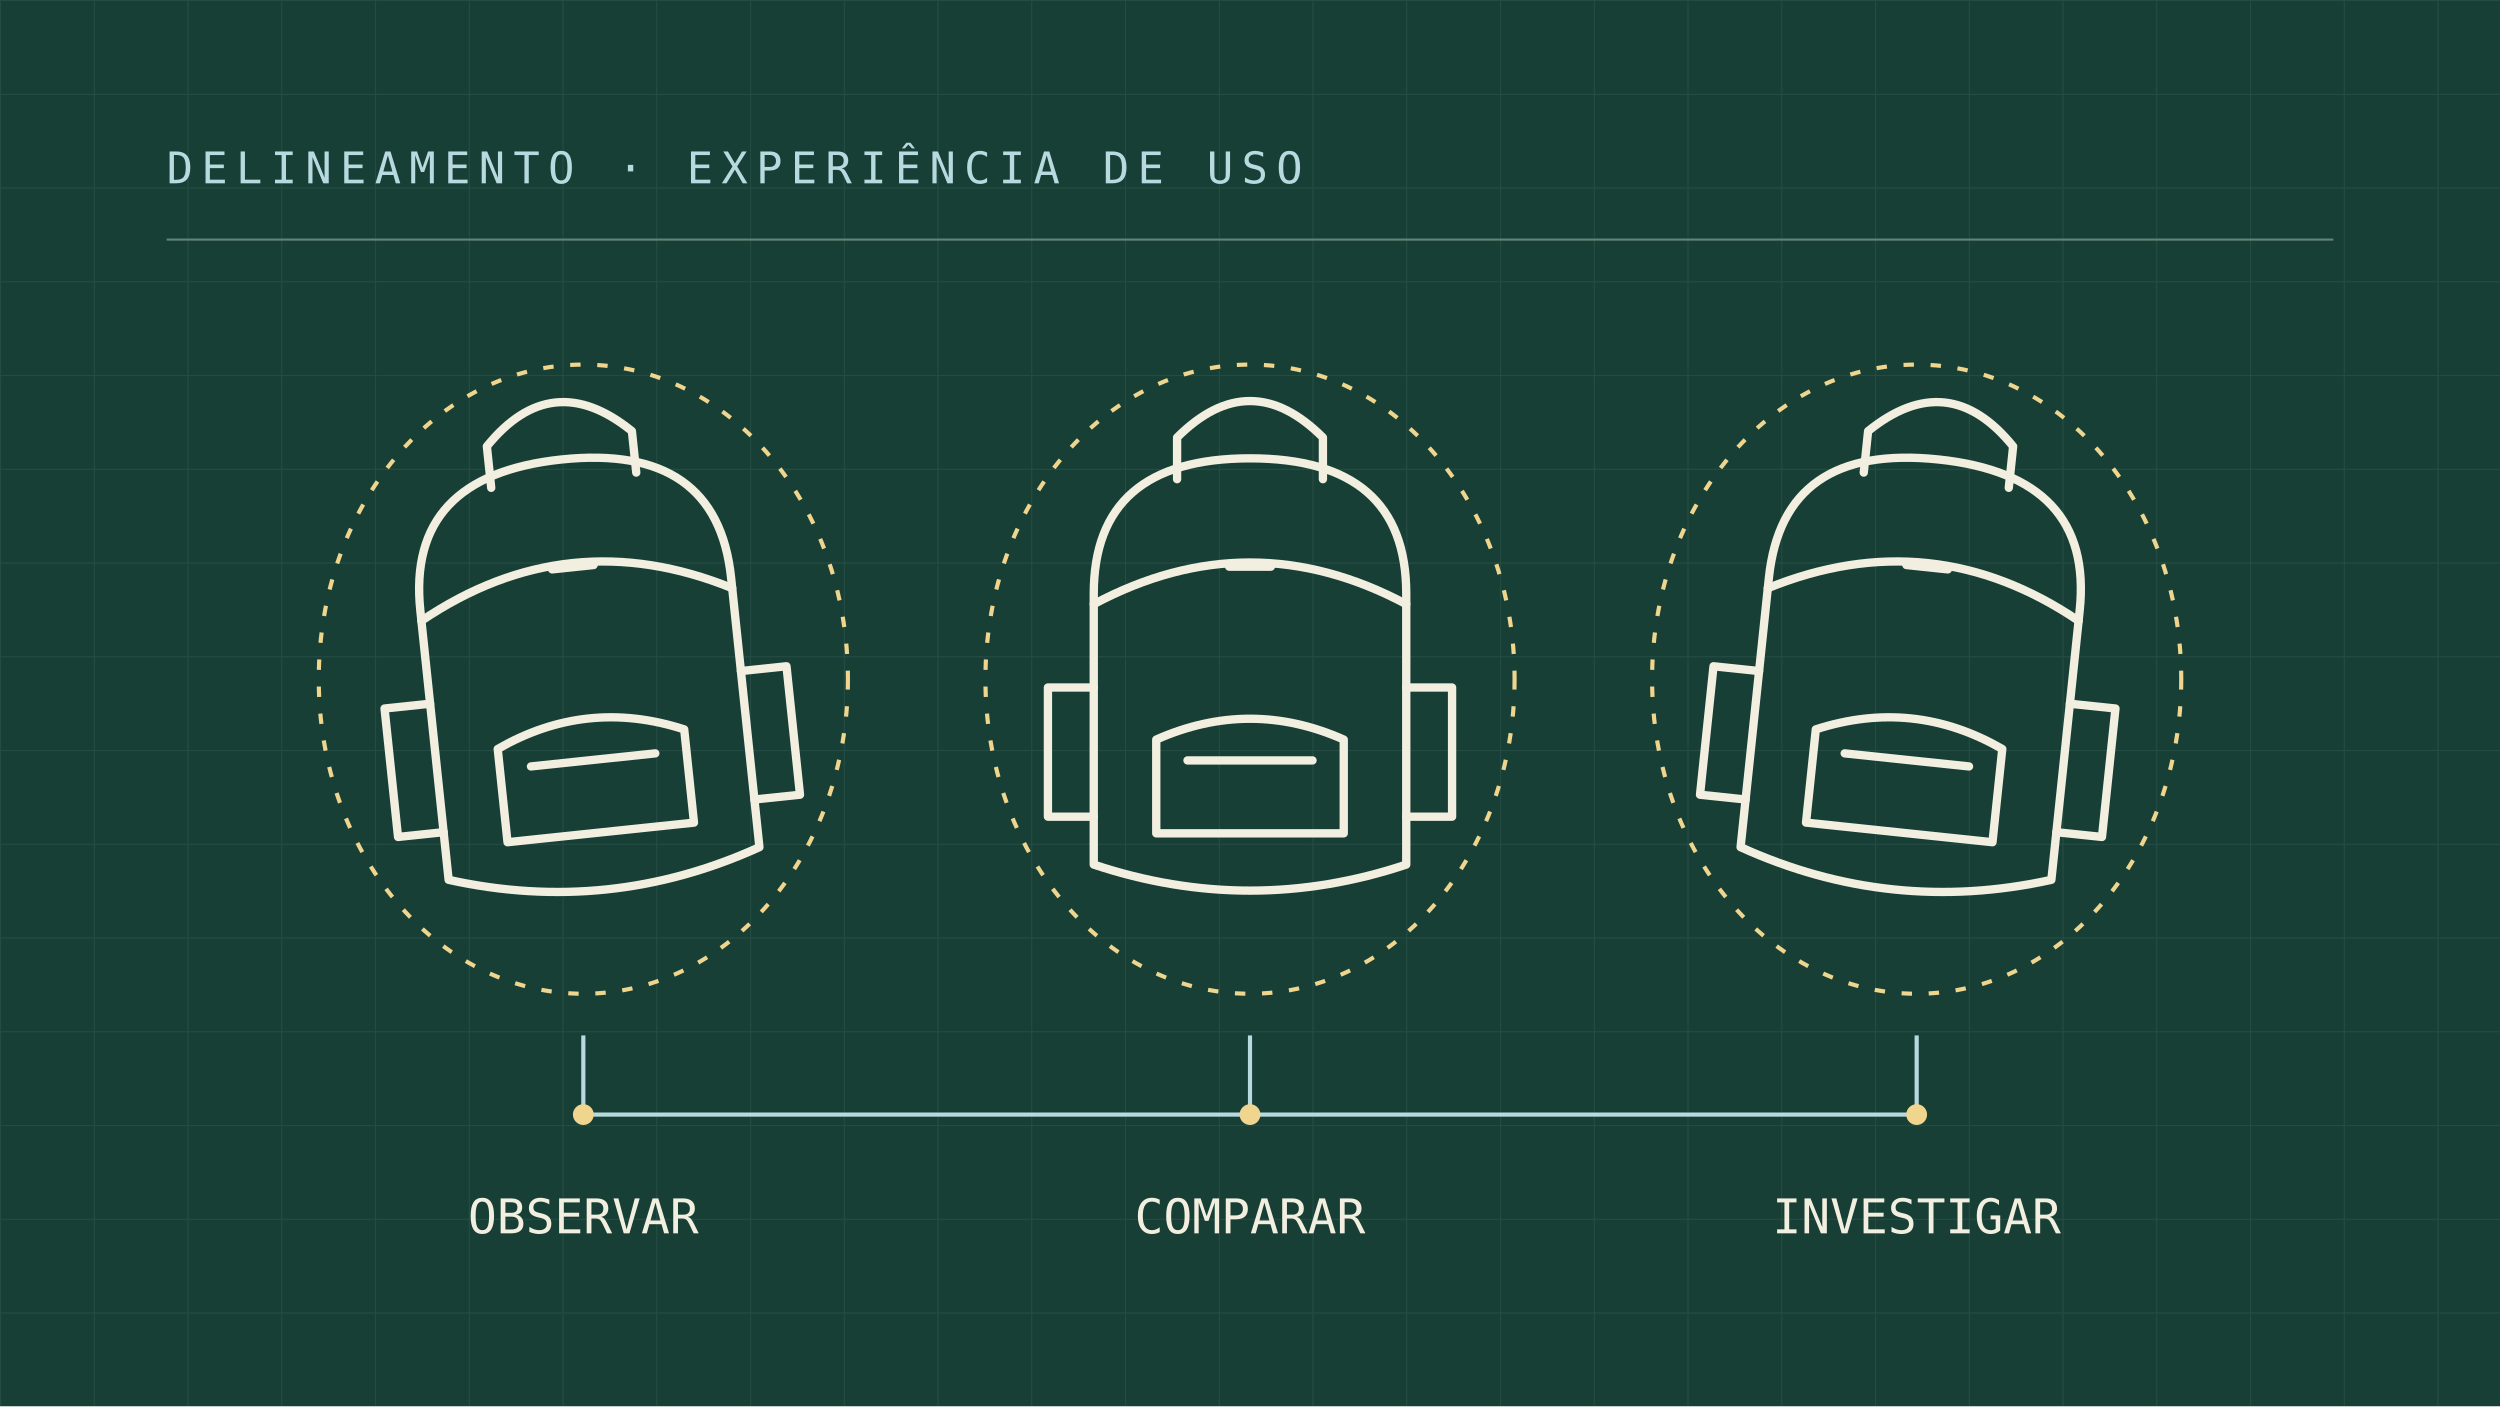
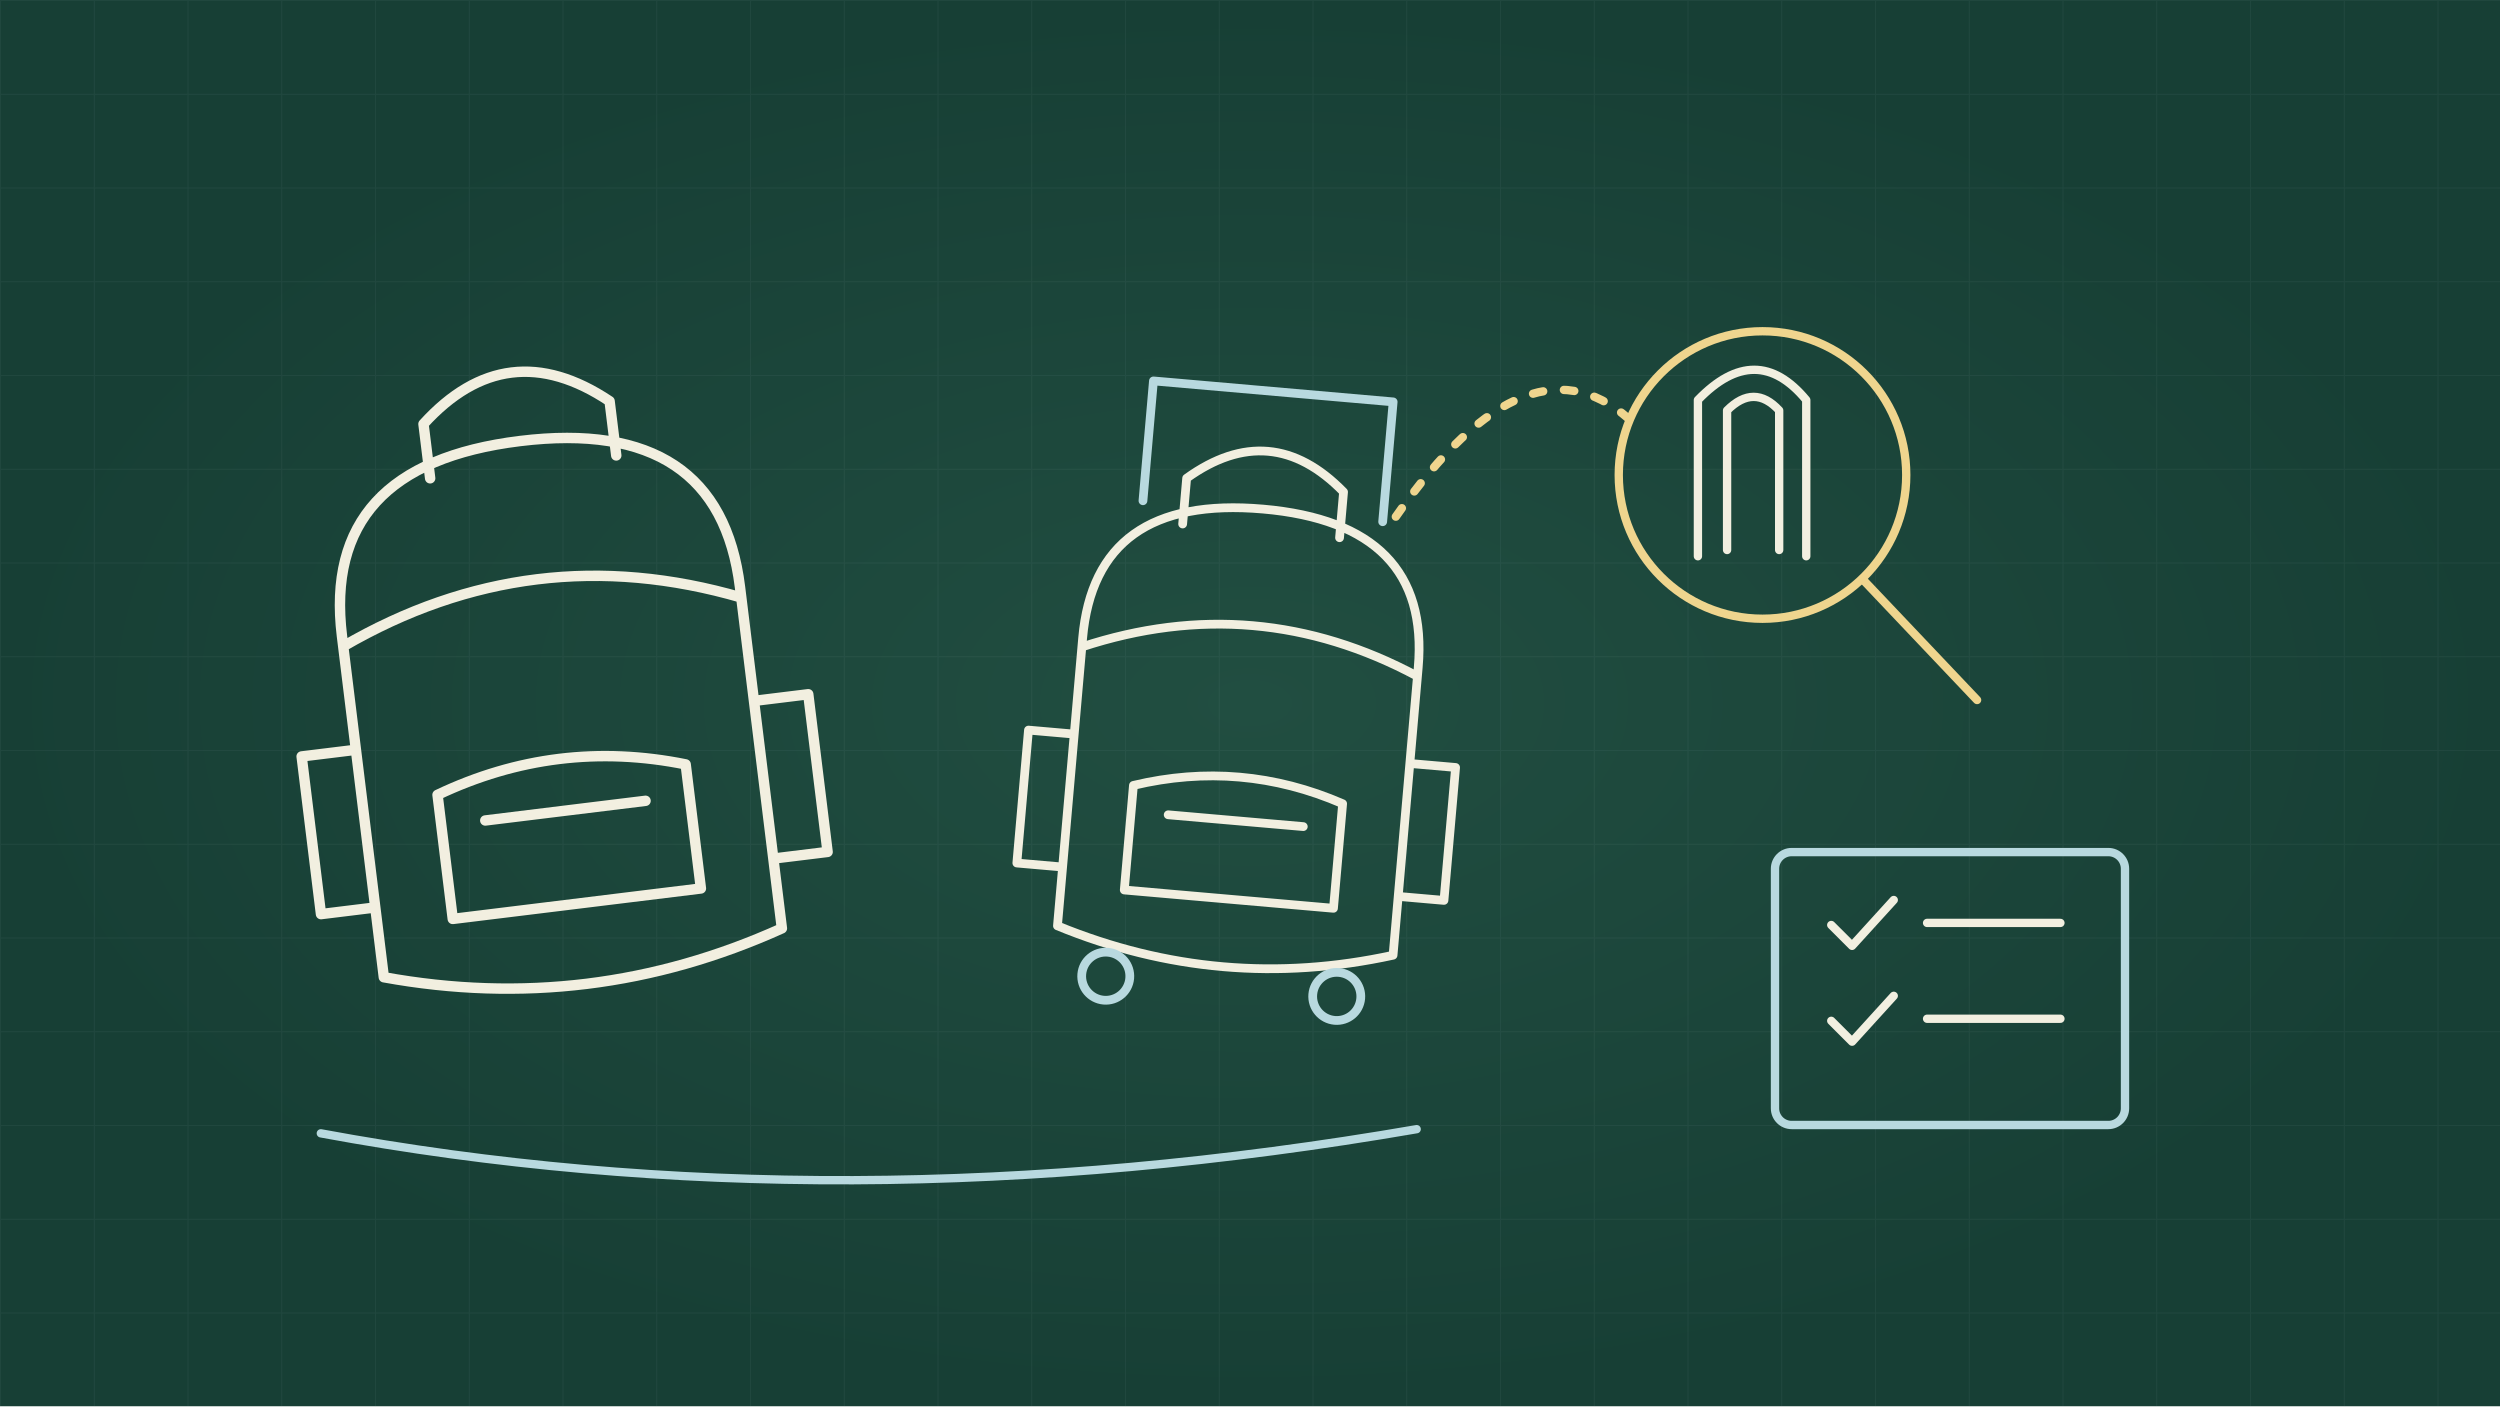
<svg xmlns="http://www.w3.org/2000/svg" width="1200" height="675" viewBox="0 0 1200 675" role="img" aria-labelledby="title desc">
  <defs>
    <pattern id="grid" width="45" height="45" patternUnits="userSpaceOnUse">
-       <path d="M45 0H0V45" fill="none" stroke="#b8d9df" stroke-opacity=".09" />
+       <path d="M45 0H0V45" fill="none" stroke="#b8d9df" stroke-opacity=".055" />
    </pattern>
-     <g id="bag" fill="none" stroke="currentColor" stroke-width="4" stroke-linecap="round" stroke-linejoin="round">
-       <path d="M-35-90v-20q35-35 70 0v20M-75-35q0-65 75-65t75 65v130q-75 25-150 0z" />
-       <path d="M-75-30q75-40 150 0M-45 35q45-20 90 0v45h-90zM-75 10h-22v62h22M75 10h22v62H75" />
-       <path d="M-30 45h60M-10-48h20" />
+     <radialGradient id="board">
+       <stop stop-color="#214e41" />
+       <stop offset="1" stop-color="#173f35" />
+     </radialGradient>
+     <marker id="arrow" viewBox="0 0 10 10" refX="9" refY="5" markerWidth="6" markerHeight="6" orient="auto-start-reverse">
+       <path d="M1 1L9 5 1 9" fill="none" stroke="#b8d9df" stroke-width="1.5" />
+     </marker>
+   </defs>
+   <rect width="1200" height="675" fill="url(#board)" />
+   <rect width="1200" height="675" fill="url(#grid)" />
+   <g fill="none" stroke-width="4" stroke-linecap="round" stroke-linejoin="round">
+     <g transform="translate(265 337) rotate(-7) scale(1.25)">
+       <path d="M-36-91v-21q36-31 72 0v21M-77-35q0-66 77-66t77 66v132q-77 24-154 0zM-77-31q77-33 154 0M-48 30q48-16 96 0v48h-96zM-77 9h-21v61h21M77 9h21v61H77M-31 42h62" stroke="#f2efe0" />
    </g>
-   </defs>
-   <rect width="1200" height="675" fill="#173f35" />
-   <rect width="1200" height="675" fill="url(#grid)" />
-   <text x="80" y="88" fill="#b8d9df" font-family="monospace" font-size="21" letter-spacing="4">DELINEAMENTO · EXPERIÊNCIA DE USO</text>
-   <path d="M80 115h1040" stroke="#648477" />
-   <g color="#f2efe0">
-     <use href="#bag" transform="translate(280 320) rotate(-6)" />
-     <use href="#bag" transform="translate(600 320)" />
-     <use href="#bag" transform="translate(920 320) rotate(6)" />
-   </g>
-   <g fill="none" stroke="#efd58e" stroke-width="2" stroke-dasharray="5 8">
-     <ellipse cx="280" cy="326" rx="127" ry="151" />
-     <ellipse cx="600" cy="326" rx="127" ry="151" />
-     <ellipse cx="920" cy="326" rx="127" ry="151" />
-   </g>
-   <path d="M280 497v38h640v-38M600 497v38" fill="none" stroke="#b8d9df" stroke-width="2" />
-   <g fill="#efd58e">
-     <circle cx="280" cy="535" r="5" />
-     <circle cx="600" cy="535" r="5" />
-     <circle cx="920" cy="535" r="5" />
-   </g>
-   <g fill="#f2efe0" font-family="monospace" font-size="23" text-anchor="middle">
-     <text x="280" y="592">OBSERVAR</text>
-     <text x="600" y="592">COMPARAR</text>
-     <text x="920" y="592">INVESTIGAR</text>
+     <g transform="translate(597 350) rotate(5) scale(1.05)">
+       <path d="M-36-91v-21q36-31 72 0v21M-77-35q0-66 77-66t77 66v132q-77 24-154 0zM-77-31q77-33 154 0M-48 30q48-16 96 0v48h-96zM-77 9h-21v61h21M77 9h21v61H77M-31 42h62" stroke="#f2efe0" />
+       <path d="M-55-100v-55h110v55" stroke="#b8d9df" />
+       <circle cx="-53" cy="118" r="11" stroke="#b8d9df" fill="none" />
+       <circle cx="53" cy="118" r="11" stroke="#b8d9df" fill="none" />
+     </g>
+     <circle cx="846" cy="228" r="69" stroke="#efd58e" fill="none" />
+     <path d="M894 278l55 58" stroke="#efd58e" />
+     <path d="M815 267v-75q28-29 52 0v75M829 264v-67q13-13 25 0v67" stroke="#f2efe0" />
+     <path d="M670 248Q735 155 785 204" stroke="#efd58e" stroke-dasharray="5 10" />
+     <rect x="852" y="409" width="168" height="131" rx="8" stroke="#b8d9df" />
+     <path d="M879 444l10 10 20-22M925 443h64M879 490l10 10 20-22M925 489h64" stroke="#f2efe0" />
+     <path d="M154 544q248 46 526-2" stroke="#b8d9df" />
  </g>
</svg>
